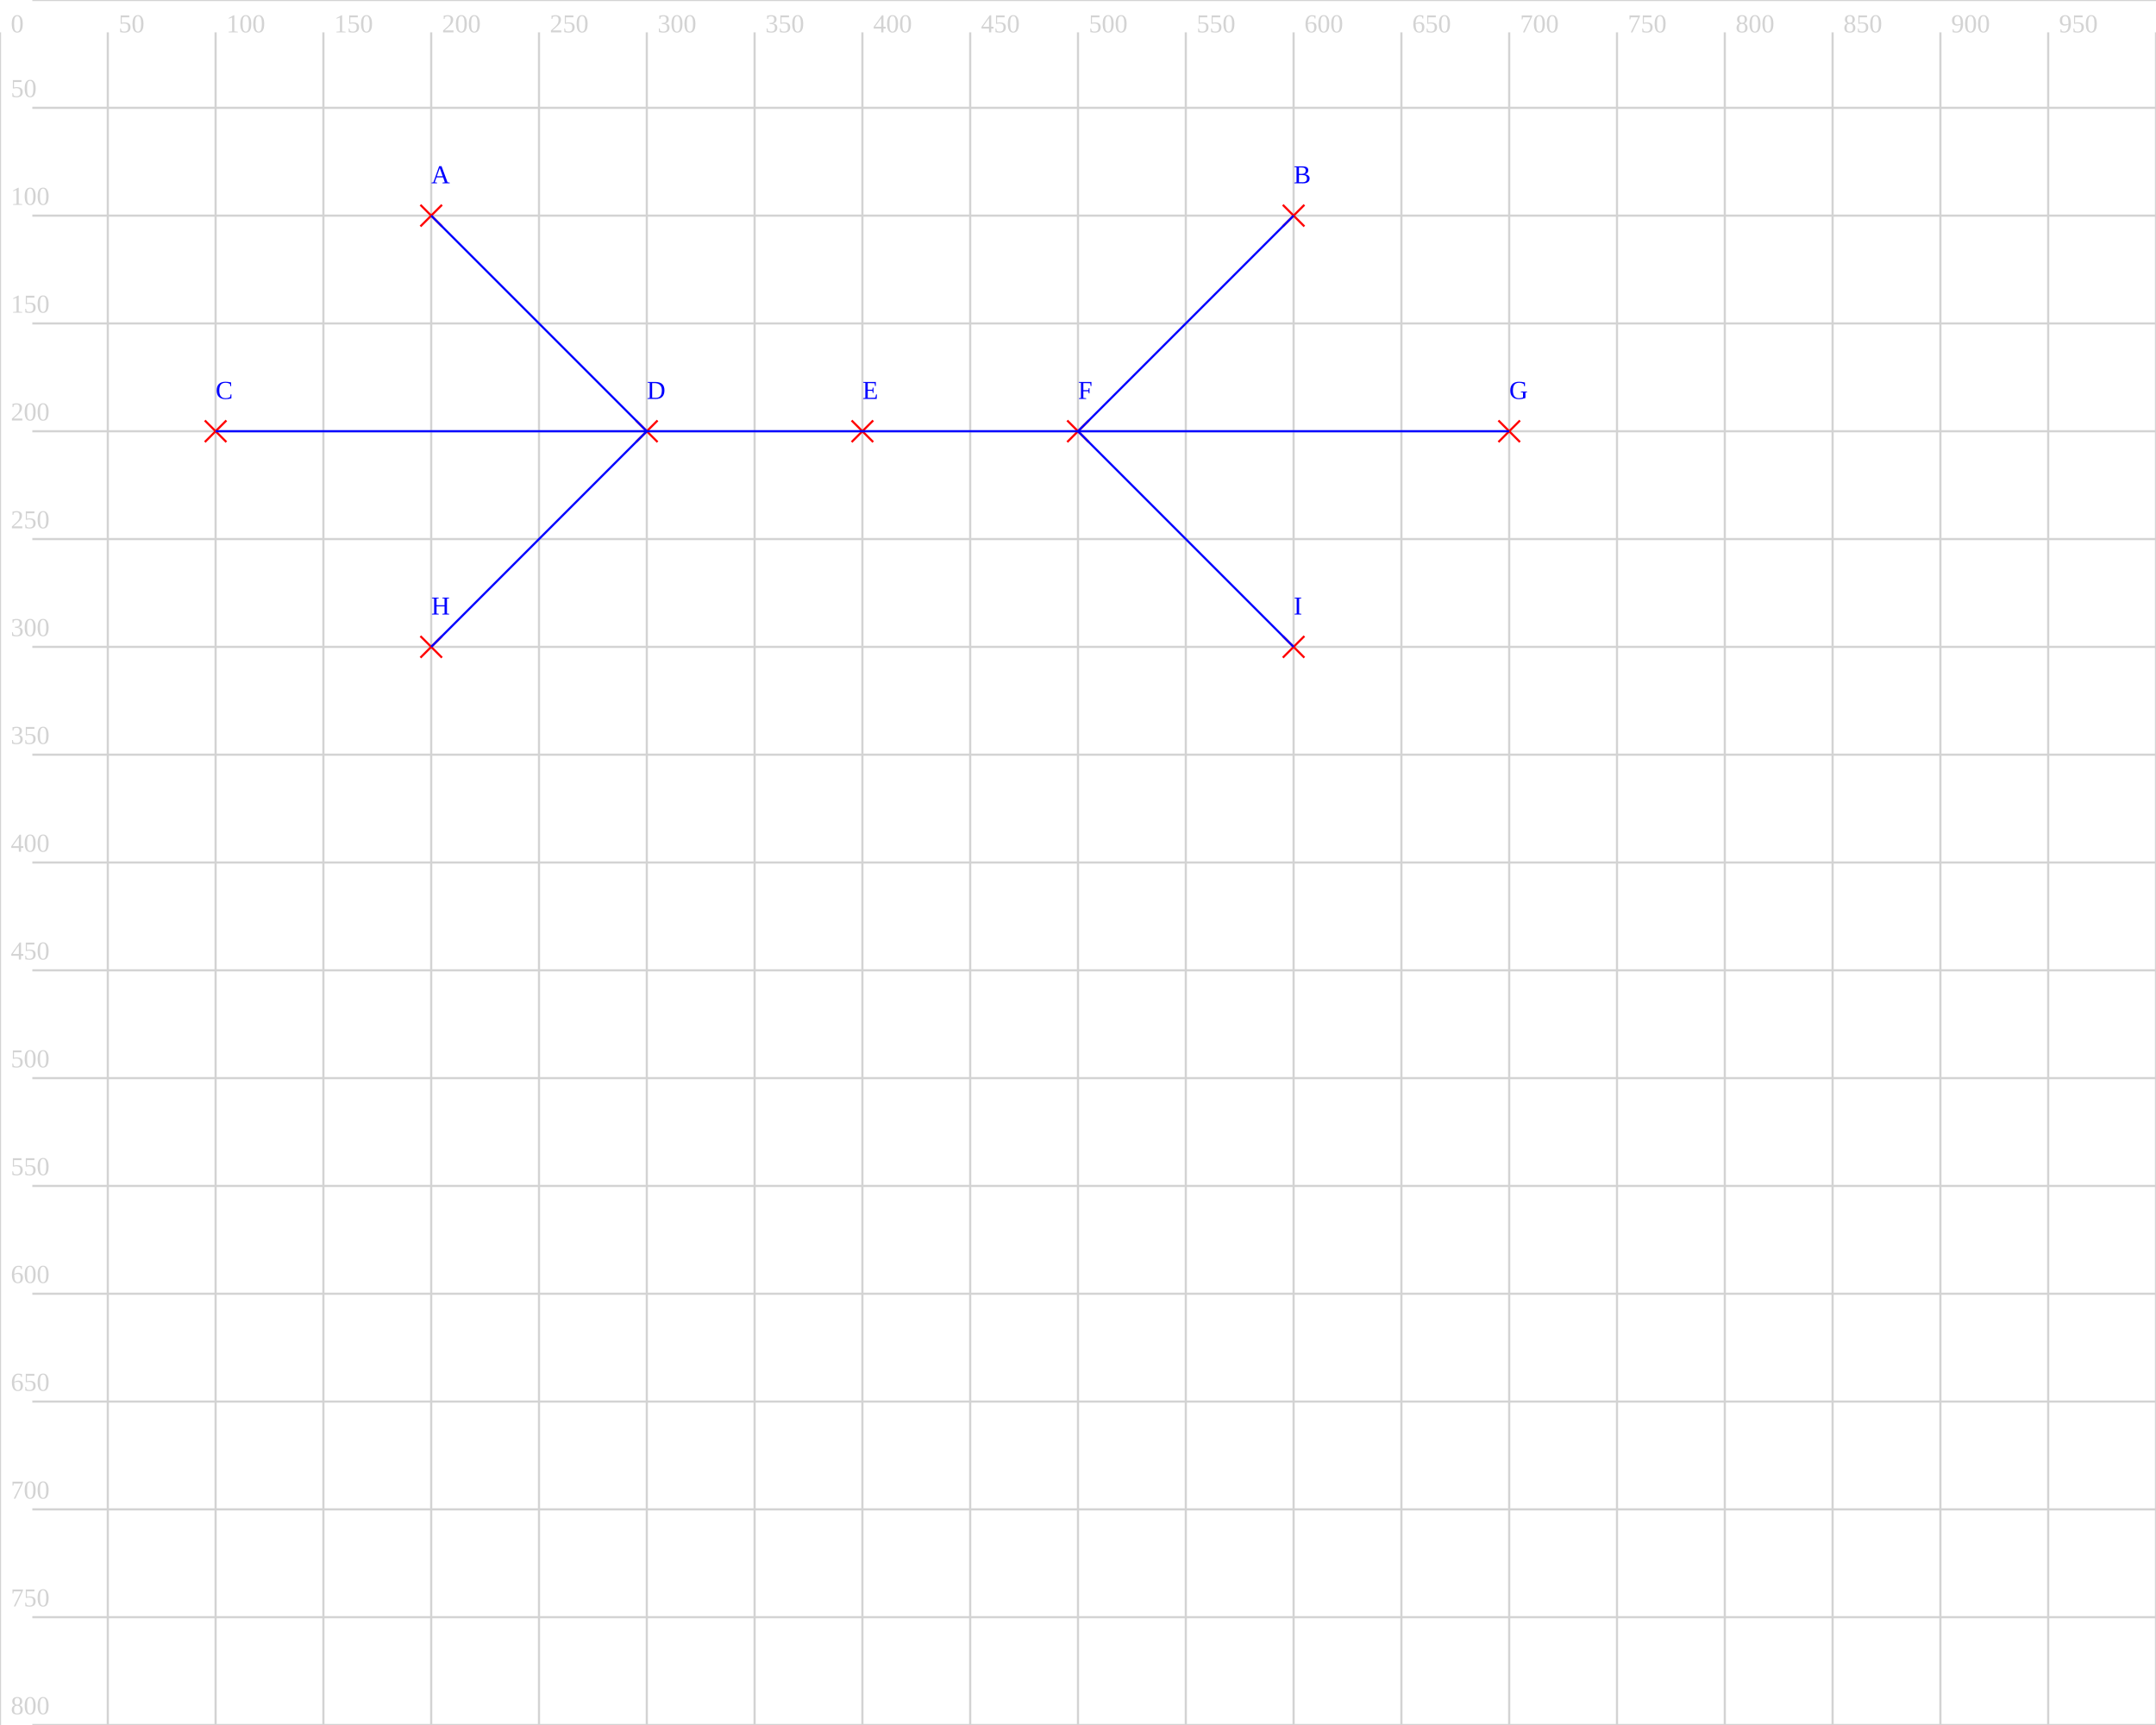
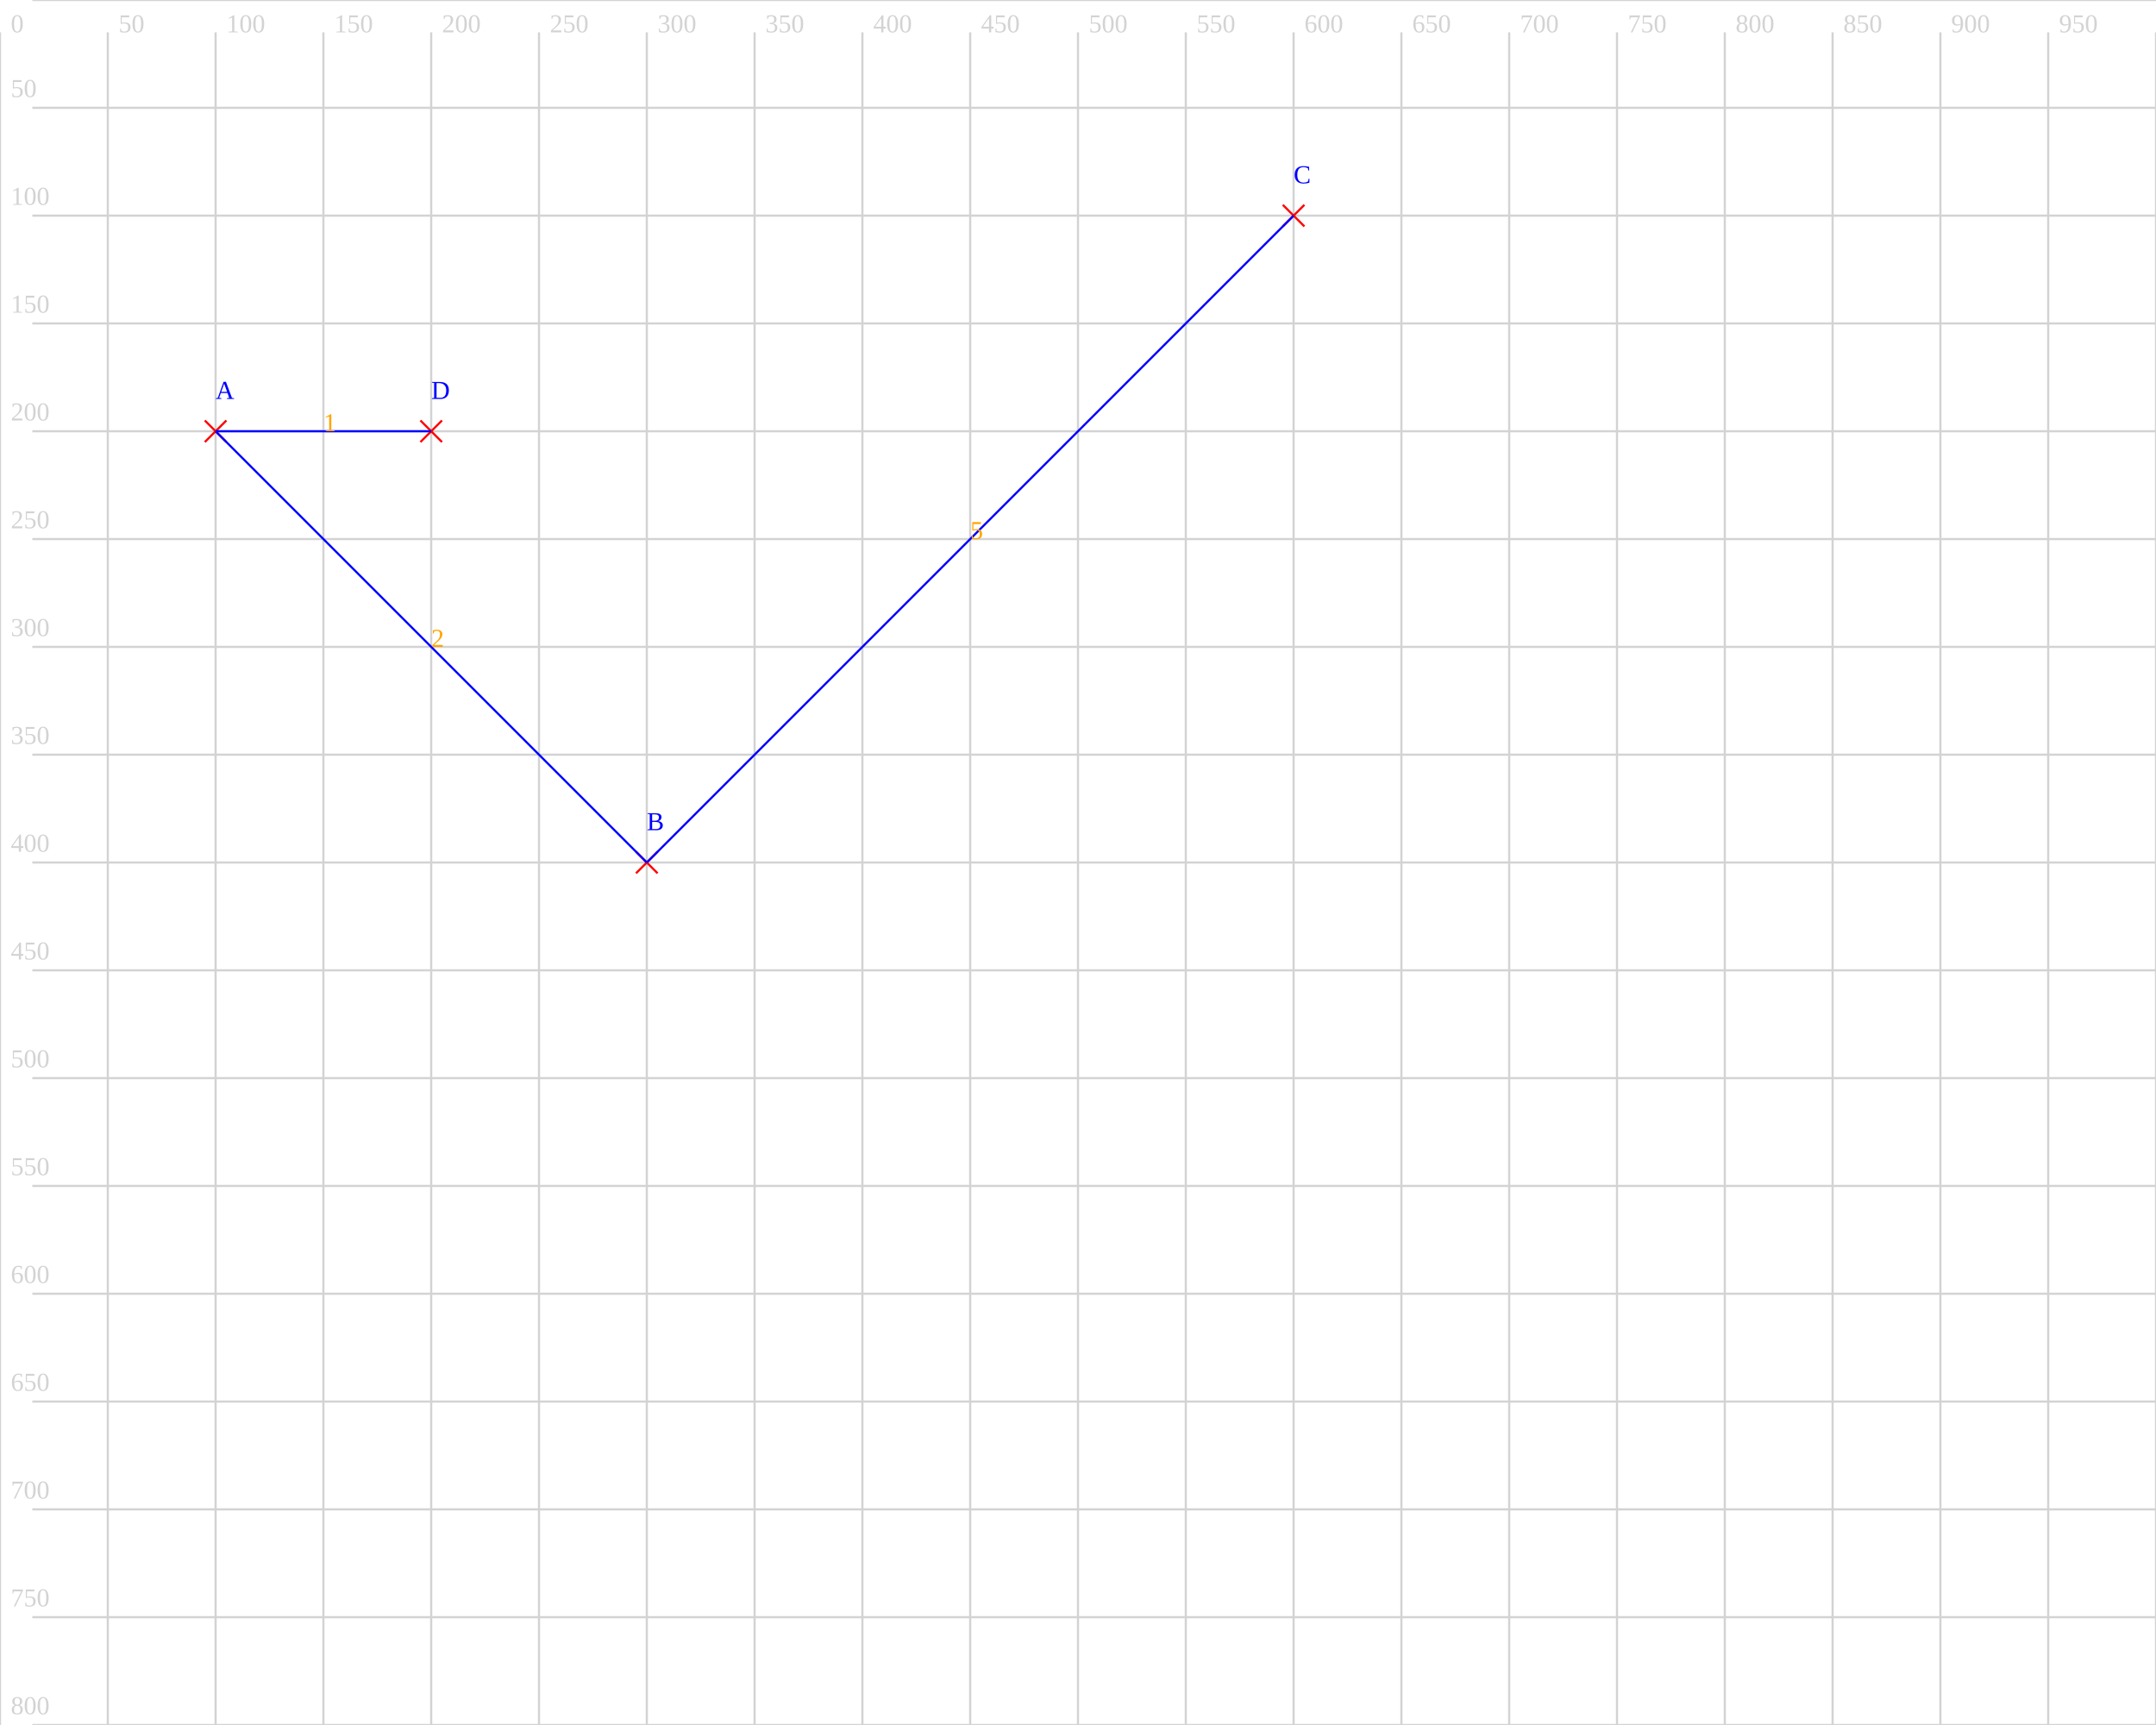
<svg xmlns="http://www.w3.org/2000/svg" version="1.1" width="1000" height="800">
  <line x1="15" y1="0" x2="1000" y2="0" stroke="lightgrey" />
  <text x="5" y="-5" fill="lightgrey">0</text>
  <line x1="15" y1="50" x2="1000" y2="50" stroke="lightgrey" />
  <text x="5" y="45" fill="lightgrey">50</text>
  <line x1="15" y1="100" x2="1000" y2="100" stroke="lightgrey" />
  <text x="5" y="95" fill="lightgrey">100</text>
  <line x1="15" y1="150" x2="1000" y2="150" stroke="lightgrey" />
  <text x="5" y="145" fill="lightgrey">150</text>
  <line x1="15" y1="200" x2="1000" y2="200" stroke="lightgrey" />
  <text x="5" y="195" fill="lightgrey">200</text>
  <line x1="15" y1="250" x2="1000" y2="250" stroke="lightgrey" />
  <text x="5" y="245" fill="lightgrey">250</text>
  <line x1="15" y1="300" x2="1000" y2="300" stroke="lightgrey" />
  <text x="5" y="295" fill="lightgrey">300</text>
  <line x1="15" y1="350" x2="1000" y2="350" stroke="lightgrey" />
  <text x="5" y="345" fill="lightgrey">350</text>
  <line x1="15" y1="400" x2="1000" y2="400" stroke="lightgrey" />
  <text x="5" y="395" fill="lightgrey">400</text>
  <line x1="15" y1="450" x2="1000" y2="450" stroke="lightgrey" />
  <text x="5" y="445" fill="lightgrey">450</text>
  <line x1="15" y1="500" x2="1000" y2="500" stroke="lightgrey" />
  <text x="5" y="495" fill="lightgrey">500</text>
  <line x1="15" y1="550" x2="1000" y2="550" stroke="lightgrey" />
  <text x="5" y="545" fill="lightgrey">550</text>
  <line x1="15" y1="600" x2="1000" y2="600" stroke="lightgrey" />
  <text x="5" y="595" fill="lightgrey">600</text>
  <line x1="15" y1="650" x2="1000" y2="650" stroke="lightgrey" />
  <text x="5" y="645" fill="lightgrey">650</text>
  <line x1="15" y1="700" x2="1000" y2="700" stroke="lightgrey" />
  <text x="5" y="695" fill="lightgrey">700</text>
  <line x1="15" y1="750" x2="1000" y2="750" stroke="lightgrey" />
  <text x="5" y="745" fill="lightgrey">750</text>
  <line x1="15" y1="800" x2="1000" y2="800" stroke="lightgrey" />
  <text x="5" y="795" fill="lightgrey">800</text>
  <line x1="0" y1="15" x2="0" y2="800" stroke="lightgrey" />
  <text x="5" y="15" fill="lightgrey">0</text>
  <line x1="50" y1="15" x2="50" y2="800" stroke="lightgrey" />
  <text x="55" y="15" fill="lightgrey">50</text>
  <line x1="100" y1="15" x2="100" y2="800" stroke="lightgrey" />
  <text x="105" y="15" fill="lightgrey">100</text>
  <line x1="150" y1="15" x2="150" y2="800" stroke="lightgrey" />
  <text x="155" y="15" fill="lightgrey">150</text>
  <line x1="200" y1="15" x2="200" y2="800" stroke="lightgrey" />
  <text x="205" y="15" fill="lightgrey">200</text>
  <line x1="250" y1="15" x2="250" y2="800" stroke="lightgrey" />
  <text x="255" y="15" fill="lightgrey">250</text>
  <line x1="300" y1="15" x2="300" y2="800" stroke="lightgrey" />
  <text x="305" y="15" fill="lightgrey">300</text>
  <line x1="350" y1="15" x2="350" y2="800" stroke="lightgrey" />
  <text x="355" y="15" fill="lightgrey">350</text>
  <line x1="400" y1="15" x2="400" y2="800" stroke="lightgrey" />
  <text x="405" y="15" fill="lightgrey">400</text>
  <line x1="450" y1="15" x2="450" y2="800" stroke="lightgrey" />
  <text x="455" y="15" fill="lightgrey">450</text>
  <line x1="500" y1="15" x2="500" y2="800" stroke="lightgrey" />
  <text x="505" y="15" fill="lightgrey">500</text>
  <line x1="550" y1="15" x2="550" y2="800" stroke="lightgrey" />
  <text x="555" y="15" fill="lightgrey">550</text>
  <line x1="600" y1="15" x2="600" y2="800" stroke="lightgrey" />
  <text x="605" y="15" fill="lightgrey">600</text>
  <line x1="650" y1="15" x2="650" y2="800" stroke="lightgrey" />
  <text x="655" y="15" fill="lightgrey">650</text>
  <line x1="700" y1="15" x2="700" y2="800" stroke="lightgrey" />
  <text x="705" y="15" fill="lightgrey">700</text>
  <line x1="750" y1="15" x2="750" y2="800" stroke="lightgrey" />
  <text x="755" y="15" fill="lightgrey">750</text>
  <line x1="800" y1="15" x2="800" y2="800" stroke="lightgrey" />
  <text x="805" y="15" fill="lightgrey">800</text>
  <line x1="850" y1="15" x2="850" y2="800" stroke="lightgrey" />
  <text x="855" y="15" fill="lightgrey">850</text>
  <line x1="900" y1="15" x2="900" y2="800" stroke="lightgrey" />
  <text x="905" y="15" fill="lightgrey">900</text>
  <line x1="950" y1="15" x2="950" y2="800" stroke="lightgrey" />
  <text x="955" y="15" fill="lightgrey">950</text>
  <line x1="1000" y1="15" x2="1000" y2="800" stroke="lightgrey" />
  <text x="1005" y="15" fill="lightgrey">1000</text>
-   <line x1="195" y1="95" x2="205" y2="105" stroke="red" />
-   <line x1="195" y1="105" x2="205" y2="95" stroke="red" />
-   <text x="200" y="85" fill="blue">A</text>
+   <line x1="95" y1="195" x2="105" y2="205" stroke="red" />
+   <line x1="95" y1="205" x2="105" y2="195" stroke="red" />
+   <text x="100" y="185" fill="blue">A</text>
+   <line x1="295" y1="395" x2="305" y2="405" stroke="red" />
+   <line x1="295" y1="405" x2="305" y2="395" stroke="red" />
+   <text x="300" y="385" fill="blue">B</text>
  <line x1="595" y1="95" x2="605" y2="105" stroke="red" />
  <line x1="595" y1="105" x2="605" y2="95" stroke="red" />
-   <text x="600" y="85" fill="blue">B</text>
-   <line x1="95" y1="195" x2="105" y2="205" stroke="red" />
-   <line x1="95" y1="205" x2="105" y2="195" stroke="red" />
-   <text x="100" y="185" fill="blue">C</text>
-   <line x1="295" y1="195" x2="305" y2="205" stroke="red" />
-   <line x1="295" y1="205" x2="305" y2="195" stroke="red" />
-   <text x="300" y="185" fill="blue">D</text>
-   <line x1="395" y1="195" x2="405" y2="205" stroke="red" />
-   <line x1="395" y1="205" x2="405" y2="195" stroke="red" />
-   <text x="400" y="185" fill="blue">E</text>
-   <line x1="495" y1="195" x2="505" y2="205" stroke="red" />
-   <line x1="495" y1="205" x2="505" y2="195" stroke="red" />
-   <text x="500" y="185" fill="blue">F</text>
-   <line x1="695" y1="195" x2="705" y2="205" stroke="red" />
-   <line x1="695" y1="205" x2="705" y2="195" stroke="red" />
-   <text x="700" y="185" fill="blue">G</text>
-   <line x1="195" y1="295" x2="205" y2="305" stroke="red" />
-   <line x1="195" y1="305" x2="205" y2="295" stroke="red" />
-   <text x="200" y="285" fill="blue">H</text>
-   <line x1="595" y1="295" x2="605" y2="305" stroke="red" />
-   <line x1="595" y1="305" x2="605" y2="295" stroke="red" />
-   <text x="600" y="285" fill="blue">I</text>
-   <line x1="200" y1="100" x2="300" y2="200" stroke="blue" />
-   <line x1="600" y1="100" x2="500" y2="200" stroke="blue" />
-   <line x1="100" y1="200" x2="300" y2="200" stroke="blue" />
-   <line x1="300" y1="200" x2="400" y2="200" stroke="blue" />
-   <line x1="400" y1="200" x2="500" y2="200" stroke="blue" />
-   <line x1="500" y1="200" x2="700" y2="200" stroke="blue" />
-   <line x1="200" y1="300" x2="300" y2="200" stroke="blue" />
-   <line x1="600" y1="300" x2="500" y2="200" stroke="blue" />
+   <text x="600" y="85" fill="blue">C</text>
+   <line x1="195" y1="195" x2="205" y2="205" stroke="red" />
+   <line x1="195" y1="205" x2="205" y2="195" stroke="red" />
+   <text x="200" y="185" fill="blue">D</text>
+   <line x1="300" y1="400" x2="100" y2="200" stroke="blue" />
+   <text x="200" y="300" fill="orange">2</text>
+   <line x1="100" y1="200" x2="200" y2="200" stroke="blue" />
+   <text x="150" y="200" fill="orange">1</text>
+   <line x1="600" y1="100" x2="300" y2="400" stroke="blue" />
+   <text x="450" y="250" fill="orange">5</text>
  <defs>
    <radialGradient id="redball" cx="30%" cy="30%" r="100%" fx="30%" fy="30%">
      <stop offset="0%" style="stop-color:rgb(255,250,250)" />
      <stop offset="3%" style="stop-color:rgb(255,250,250)" />
      <stop offset="7%" style="stop-color:rgb(255,160,160)" />
      <stop offset="70%" style="stop-color:rgb(255,0,0)" />
      <stop offset="100%" style="stop-color:rgb(255,0,0)" />
    </radialGradient>
    <radialGradient id="greenball" cx="30%" cy="30%" r="100%" fx="30%" fy="30%">
      <stop offset="0%" style="stop-color:rgb(250,255,250)" />
      <stop offset="3%" style="stop-color:rgb(250,255,250)" />
      <stop offset="7%" style="stop-color:rgb(160,255,160)" />
      <stop offset="70%" style="stop-color:rgb(0,255,0)" />
      <stop offset="100%" style="stop-color:rgb(0,255,0)" />
    </radialGradient>
    <radialGradient id="blueball" cx="30%" cy="30%" r="100%" fx="30%" fy="30%">
      <stop offset="0%" style="stop-color:rgb(250,250,255)" />
      <stop offset="3%" style="stop-color:rgb(250,250,255)" />
      <stop offset="7%" style="stop-color:rgb(160,160,255)" />
      <stop offset="70%" style="stop-color:rgb(0,0,255)" />
      <stop offset="100%" style="stop-color:rgb(0,255,0)" />
    </radialGradient>
    <radialGradient id="yellowball" cx="30%" cy="30%" r="100%" fx="30%" fy="30%">
      <stop offset="0%" style="stop-color:rgb(255,255,250)" />
      <stop offset="3%" style="stop-color:rgb(255,255,250)" />
      <stop offset="7%" style="stop-color:rgb(255,255,160)" />
      <stop offset="70%" style="stop-color:rgb(255,255,0)" />
      <stop offset="100%" style="stop-color:rgb(255,255,0)" />
    </radialGradient>
    <radialGradient id="greyball" cx="30%" cy="30%" r="100%" fx="30%" fy="30%">
      <stop offset="0%" style="stop-color:rgb(250,250,250)" />
      <stop offset="3%" style="stop-color:rgb(250,250,250)" />
      <stop offset="7%" style="stop-color:rgb(160,160,160)" />
      <stop offset="70%" style="stop-color:rgb(100,100,100)" />
      <stop offset="100%" style="stop-color:rgb(100,100,100)" />
    </radialGradient>
  </defs>
</svg>
